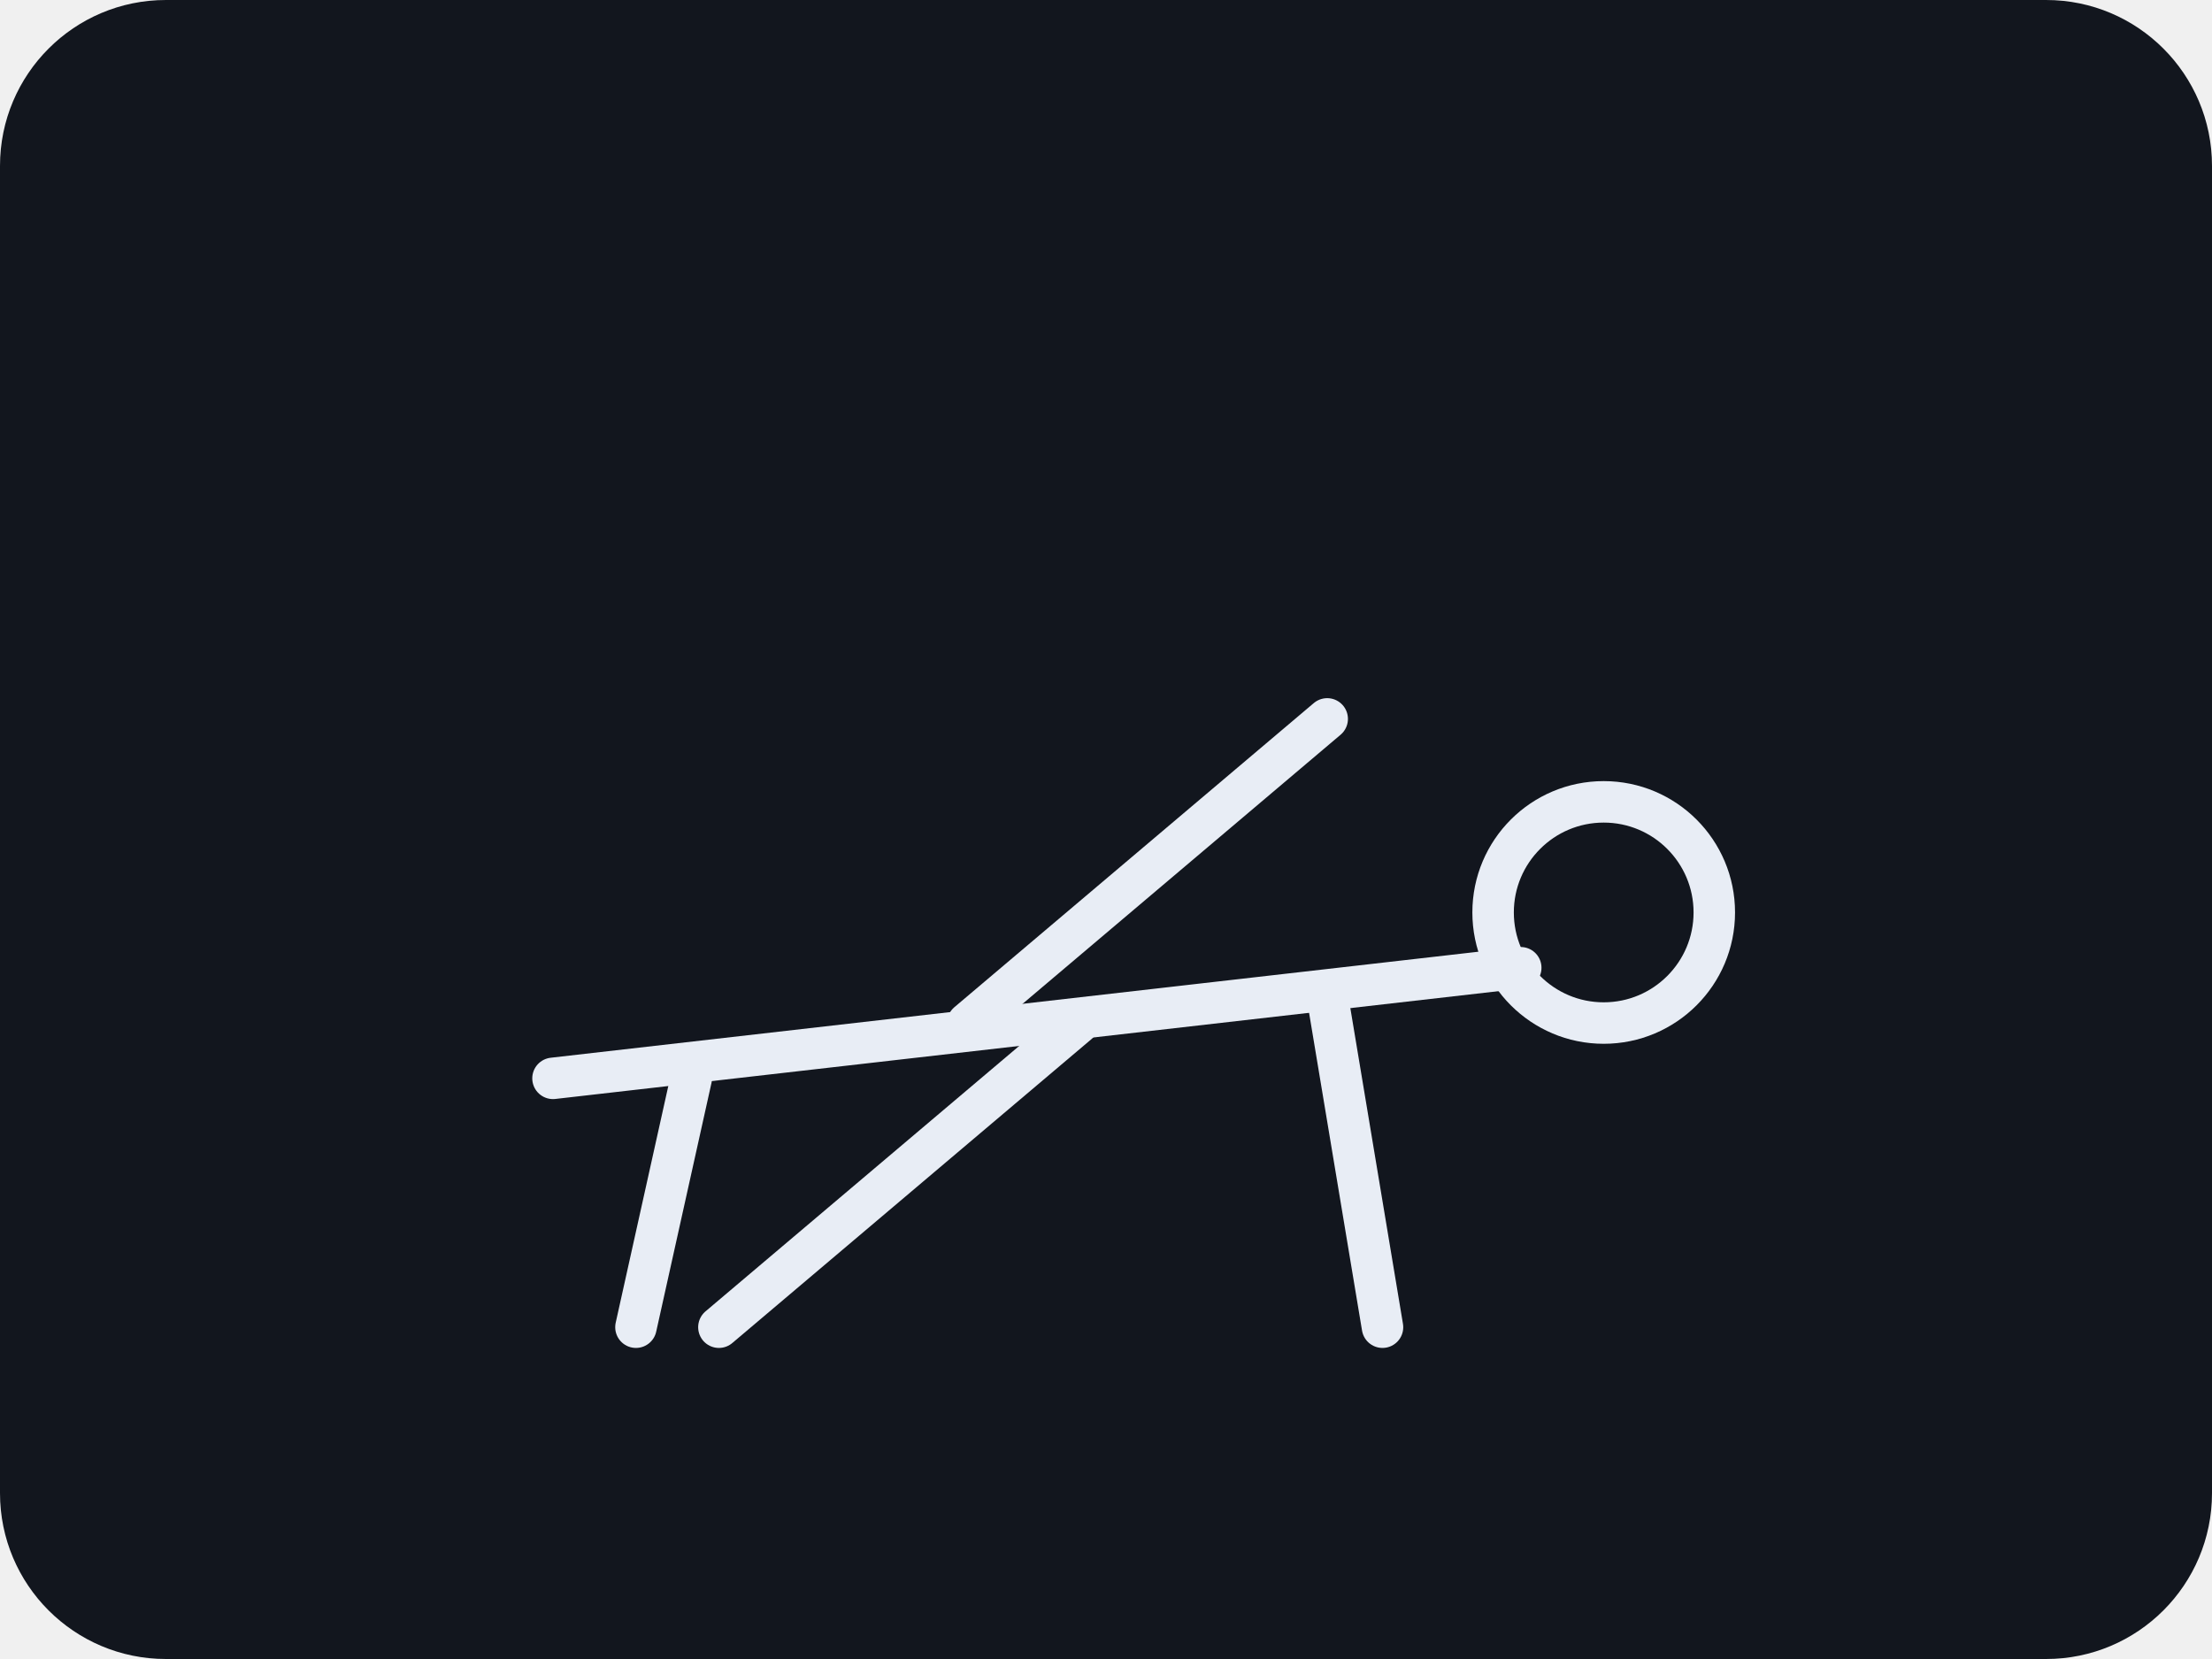
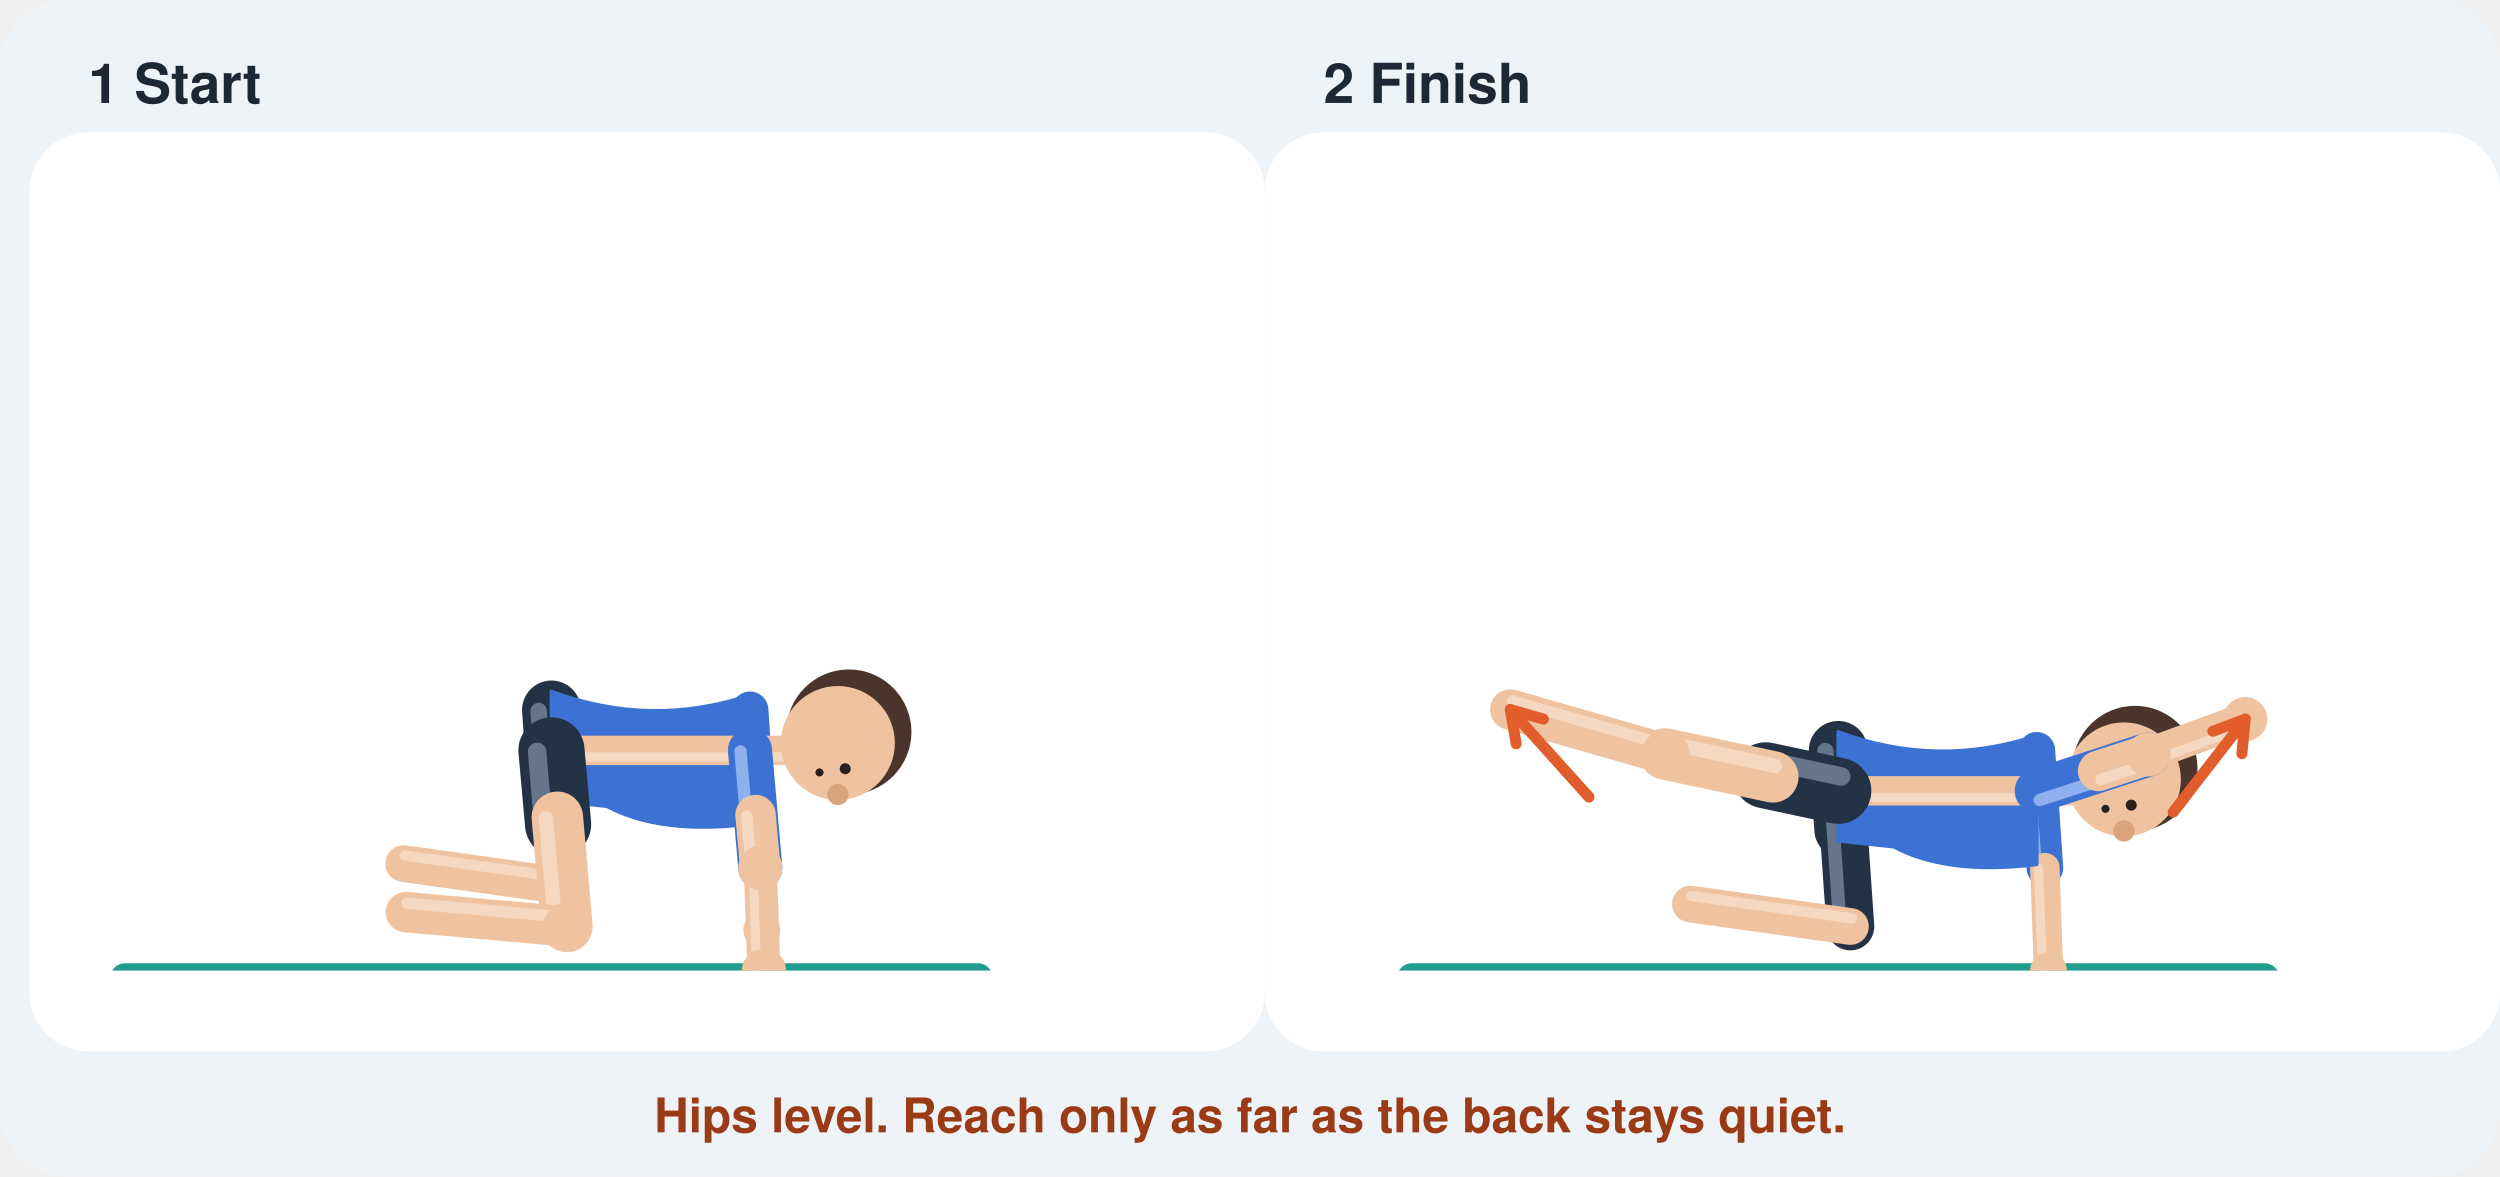
- <svg xmlns="http://www.w3.org/2000/svg" viewBox="0 0 160 120" role="img">
-   <rect width="160" height="120" rx="12" fill="#12161e" />
-   <g fill="none" stroke="#e8edf5" stroke-width="3" stroke-linecap="round" stroke-linejoin="round">
-     <line x1="40" y1="78" x2="110" y2="70" />
-     <line x1="50" y1="78" x2="46" y2="96" />
-     <line x1="96" y1="72" x2="100" y2="96" />
-     <line x1="70" y1="74" x2="96" y2="52" />
-     <line x1="78" y1="74" x2="52" y2="96" />
-     <circle cx="116" cy="66" r="8" />
+ <svg xmlns="http://www.w3.org/2000/svg" viewBox="0 0 680 320" role="img">
+   <style>
+   .bg { fill: #eef3f8; }
+   .panel { fill: #ffffff; }
+   .ink { fill: #1d2836; }
+   .muted { fill: #5c6b7e; }
+   .skin-fill, .skin-line { fill: #f0c3a0; stroke: #f0c3a0; }
+   .skin-shade { fill: #d9a47c; stroke: #d9a47c; }
+   .skin-hi { stroke: #f6d8c0; fill: none; }
+   .hair { fill: #4a342c; stroke: #4a342c; }
+   .ink-fill { fill: #2a211c; stroke: none; }
+   .shirt-fill, .shirt-line { fill: #3c72d4; stroke: #3c72d4; }
+   .shirt-hi { stroke: #8eb0ee; fill: none; }
+   .shorts-line { fill: #243246; stroke: #243246; }
+   .shorts-hi { stroke: #66758a; fill: none; }
+   .shoe { fill: #2c333c; stroke: none; }
+   .metal, .metal-fill { fill: #667381; stroke: #4d5968; stroke-width: 3; stroke-linecap: round; }
+   .metal-hi { fill: #c5ced8; stroke: none; }
+   .kb-fill { fill: #3e4652; stroke: #2c333c; stroke-width: 2; }
+   .kb-hi { fill: #8d97a6; stroke: none; }
+   .kb-handle { fill: none; stroke: #3e4652; stroke-width: 4; stroke-linecap: round; }
+   .bench-pad { fill: #31445c; stroke: none; }
+   .bench-leg { fill: #243140; stroke: none; }
+   .mat { fill: #1f9d8d; stroke: none; }
+   .bike { fill: none; stroke: #314052; stroke-width: 4; stroke-linecap: round; stroke-linejoin: round; }
+   .ground { stroke: #d5deea; stroke-width: 2; }
+   .arrow { fill: none; stroke: #e15d2c; stroke-width: 3; stroke-linecap: round; }
+   .arrow-head { fill: none; stroke: #e15d2c; stroke-width: 3; stroke-linecap: round; stroke-linejoin: round; }
+   .cue { fill: #9a3b16; }
+   text { font-family: "Segoe UI", Helvetica, Arial, sans-serif; }
+   line, path { stroke-linecap: round; stroke-linejoin: round; }
+   @media (prefers-color-scheme: dark) {
+     .bg { fill: #121820; }
+     .panel { fill: #1b2430; }
+     .ink { fill: #e7eef8; }
+     .muted { fill: #a9b6c9; }
+     .skin-fill, .skin-line { fill: #e7b892; stroke: #e7b892; }
+     .skin-shade { fill: #c48b62; stroke: #c48b62; }
+     .skin-hi { stroke: #f3d2b6; }
+     .hair { fill: #6b4b3e; stroke: #6b4b3e; }
+     .ink-fill { fill: #1a120f; }
+     .shirt-fill, .shirt-line { fill: #6d97e8; stroke: #6d97e8; }
+     .shirt-hi { stroke: #d5e3fb; }
+     .shorts-line { fill: #d5deea; stroke: #d5deea; }
+     .shorts-hi { stroke: #ffffff; }
+     .shoe { fill: #dfe6f0; }
+     .metal, .metal-fill { fill: #aeb8c6; stroke: #d5deea; }
+     .metal-hi { fill: #eef3f8; }
+     .kb-fill { fill: #c5ced8; stroke: #eef3f8; }
+     .kb-hi { fill: #ffffff; }
+     .kb-handle { stroke: #d5deea; }
+     .bench-pad { fill: #8ea0b8; }
+     .bench-leg { fill: #c5d0de; }
+     .mat { fill: #3dbead; }
+     .bike { stroke: #c5d2e2; }
+     .ground { stroke: #314056; }
+     .arrow, .arrow-head { stroke: #ffb089; }
+     .cue { fill: #ffc2a4; }
+   }
+ </style>
+   <rect width="680" height="320" rx="18" class="bg" />
+   <rect x="8" y="36" width="336" height="250" rx="16" class="panel" />
+   <text x="24" y="28" class="ink" font-size="15" font-weight="700">1  Start</text>
+   <clipPath id="clip0">
+     <rect x="10" y="40" width="332" height="224" rx="12" />
+   </clipPath>
+   <g clip-path="url(#clip0)">
+     <line x1="24" y1="268" x2="328" y2="268" class="ground" />
+     <rect x="30.0" y="262.0" width="240" height="10" rx="4" class="mat" />
+     <line x1="150.0" y1="193.1" x2="151.5" y2="214.7" stroke-width="16" class="shorts-line" />
+     <line x1="146.5" y1="193.4" x2="148.0" y2="214.9" stroke-width="4.48" class="shorts-hi" />
+     <line x1="151.3" y1="212.3" x2="153.3" y2="241.0" stroke-width="13" class="shorts-line" />
+     <line x1="148.5" y1="212.5" x2="150.5" y2="241.2" stroke-width="3.64" class="shorts-hi" />
+     <line x1="153.3" y1="241.0" x2="109.8" y2="234.9" stroke-width="10" class="skin-line" />
+     <line x1="153.7" y1="238.8" x2="110.1" y2="232.7" stroke-width="2.8" class="skin-hi" />
+     <line x1="204.0" y1="193.1" x2="206.2" y2="225.1" stroke-width="10" class="shirt-line" />
+     <line x1="201.8" y1="193.3" x2="204.0" y2="225.2" stroke-width="2.8" class="shirt-hi" />
+     <line x1="206.2" y1="225.1" x2="207.2" y2="253.0" stroke-width="8" class="skin-line" />
+     <line x1="204.5" y1="225.1" x2="205.5" y2="253.1" stroke-width="2.5" class="skin-hi" />
+     <circle cx="207.2" cy="253.0" r="4.5" class="skin-fill" />
+     <path d="M 150.0 188.1 Q 177.0 198.1 204.0 189.1 L 204.0 224.1 Q 179.7 227.1 165.1 219.3 L 150.0 217.7 Z" class="shirt-fill" />
+     <line x1="150.0" y1="204.1" x2="213.0" y2="204.1" stroke-width="8" class="skin-line" />
+     <line x1="150.0" y1="205.9" x2="213.0" y2="205.9" stroke-width="2.5" class="skin-hi" />
+     <circle cx="230.9" cy="199.1" r="16.5" class="hair" />
+     <circle cx="227.9" cy="202.1" r="15" class="skin-fill" />
+     <circle cx="227.9" cy="194.1" r="4.2" class="skin-fill" />
+     <circle cx="227.9" cy="194.1" r="2.2" class="skin-line" />
+     <circle cx="229.9" cy="209.1" r="1.5" class="ink-fill" />
+     <circle cx="227.9" cy="216.1" r="2.4" class="skin-shade" />
+     <circle cx="222.9" cy="210.1" r="1.1" class="ink-fill" />
+     <line x1="150.0" y1="204.1" x2="151.8" y2="224.2" stroke-width="18" class="shorts-line" />
+     <line x1="146.1" y1="204.5" x2="147.8" y2="224.6" stroke-width="5.04" class="shorts-hi" />
+     <line x1="151.6" y1="222.3" x2="154.2" y2="252.0" stroke-width="14" class="skin-line" />
+     <line x1="148.5" y1="222.6" x2="151.1" y2="252.2" stroke-width="3.92" class="skin-hi" />
+     <line x1="154.2" y1="252.0" x2="110.4" y2="248.1" stroke-width="11" class="skin-line" />
+     <line x1="154.4" y1="249.5" x2="110.6" y2="245.7" stroke-width="3.08" class="skin-hi" />
+     <circle cx="154.2" cy="252.0" r="6" class="skin-fill" />
+     <path d="M 110.4 243.1 Q 110.4 251.6 110.4 272.1 L 110.4 276.1 L 110.4 248.1 Z" class="shoe" />
+     <path d="M 109.8 229.9 Q 109.8 238.4 109.8 258.9 L 109.8 262.9 L 109.8 234.9 Z" class="shoe" />
+     <line x1="204.0" y1="204.1" x2="206.8" y2="236.0" stroke-width="12" class="shirt-line" />
+     <line x1="201.4" y1="204.4" x2="204.2" y2="236.2" stroke-width="3.36" class="shirt-hi" />
+     <line x1="205.5" y1="221.7" x2="206.8" y2="236.0" stroke-width="11" class="skin-line" />
+     <line x1="203.1" y1="221.9" x2="204.4" y2="236.2" stroke-width="3.08" class="skin-hi" />
+     <line x1="206.8" y1="236.0" x2="207.8" y2="264.0" stroke-width="9" class="skin-line" />
+     <line x1="204.8" y1="236.1" x2="205.8" y2="264.1" stroke-width="2.52" class="skin-hi" />
+     <circle cx="206.8" cy="236.0" r="5.5" class="skin-fill" />
+     <circle cx="207.8" cy="264.0" r="5.5" class="skin-fill" />
  </g>
-   <g fill="none" stroke="#3ee0b0" stroke-width="3" stroke-linecap="round">
-     
+   <rect x="344" y="36" width="336" height="250" rx="16" class="panel" />
+   <text x="360" y="28" class="ink" font-size="15" font-weight="700">2  Finish</text>
+   <clipPath id="clip336">
+     <rect x="346" y="40" width="332" height="224" rx="12" />
+   </clipPath>
+   <g clip-path="url(#clip336)">
+     <line x1="360" y1="268" x2="664" y2="268" class="ground" />
+     <rect x="380.0" y="262.0" width="240" height="10" rx="4" class="mat" />
+     <line x1="500.0" y1="204.1" x2="501.5" y2="225.6" stroke-width="16" class="shorts-line" />
+     <line x1="496.5" y1="204.3" x2="498.0" y2="225.9" stroke-width="4.48" class="shorts-hi" />
+     <line x1="501.3" y1="223.2" x2="503.3" y2="252.0" stroke-width="13" class="shorts-line" />
+     <line x1="498.5" y1="223.4" x2="500.5" y2="252.2" stroke-width="3.64" class="shorts-hi" />
+     <line x1="503.3" y1="252.0" x2="459.8" y2="245.9" stroke-width="10" class="skin-line" />
+     <line x1="503.7" y1="249.8" x2="460.1" y2="243.7" stroke-width="2.8" class="skin-hi" />
+     <line x1="554.0" y1="204.1" x2="556.2" y2="236.0" stroke-width="10" class="shirt-line" />
+     <line x1="551.8" y1="204.2" x2="554.0" y2="236.2" stroke-width="2.8" class="shirt-hi" />
+     <line x1="556.2" y1="236.0" x2="557.2" y2="264.0" stroke-width="8" class="skin-line" />
+     <line x1="554.5" y1="236.1" x2="555.5" y2="264.1" stroke-width="2.5" class="skin-hi" />
+     <circle cx="557.2" cy="264.0" r="4.5" class="skin-fill" />
+     <path d="M 500.0 199.1 Q 527.0 209.1 554.0 200.1 L 554.0 235.1 Q 529.7 238.1 515.1 230.3 L 500.0 228.7 Z" class="shirt-fill" />
+     <line x1="500.0" y1="215.1" x2="563.0" y2="215.1" stroke-width="8" class="skin-line" />
+     <line x1="500.0" y1="216.9" x2="563.0" y2="216.9" stroke-width="2.5" class="skin-hi" />
+     <circle cx="580.7" cy="209.0" r="16.5" class="hair" />
+     <circle cx="577.7" cy="212.0" r="15" class="skin-fill" />
+     <circle cx="577.7" cy="204.0" r="4.2" class="skin-fill" />
+     <circle cx="577.7" cy="204.0" r="2.2" class="skin-line" />
+     <circle cx="579.7" cy="219.0" r="1.5" class="ink-fill" />
+     <circle cx="577.7" cy="226.0" r="2.4" class="skin-shade" />
+     <circle cx="572.7" cy="220.0" r="1.1" class="ink-fill" />
+     <line x1="500.0" y1="215.1" x2="480.3" y2="210.9" stroke-width="18" class="shorts-line" />
+     <line x1="500.8" y1="211.2" x2="481.1" y2="207.0" stroke-width="5.04" class="shorts-hi" />
+     <line x1="482.2" y1="211.3" x2="453.0" y2="205.1" stroke-width="14" class="skin-line" />
+     <line x1="482.8" y1="208.3" x2="453.7" y2="202.1" stroke-width="3.92" class="skin-hi" />
+     <line x1="453.0" y1="205.1" x2="410.8" y2="193.0" stroke-width="11" class="skin-line" />
+     <line x1="453.7" y1="202.8" x2="411.4" y2="190.7" stroke-width="3.08" class="skin-hi" />
+     <circle cx="453.0" cy="205.1" r="6" class="skin-fill" />
+     <path d="M 410.8 188.0 Q 410.8 196.5 410.8 217.0 L 410.8 221.0 L 410.8 193.0 Z" class="shoe" />
+     <path d="M 459.8 240.9 Q 459.8 249.4 459.8 269.9 L 459.8 273.9 L 459.8 245.9 Z" class="shoe" />
+     <line x1="554.0" y1="215.1" x2="584.4" y2="205.2" stroke-width="12" class="shirt-line" />
+     <line x1="554.8" y1="217.6" x2="585.2" y2="207.7" stroke-width="3.36" class="shirt-hi" />
+     <line x1="570.7" y1="209.7" x2="584.4" y2="205.2" stroke-width="11" class="skin-line" />
+     <line x1="571.5" y1="212.0" x2="585.2" y2="207.5" stroke-width="3.08" class="skin-hi" />
+     <line x1="584.4" y1="205.2" x2="610.7" y2="195.6" stroke-width="9" class="skin-line" />
+     <line x1="585.1" y1="207.1" x2="611.4" y2="197.5" stroke-width="2.52" class="skin-hi" />
+     <circle cx="584.4" cy="205.2" r="5.5" class="skin-fill" />
+     <circle cx="610.7" cy="195.6" r="5.5" class="skin-fill" />
  </g>
+   <clipPath id="clip-cues">
+     <rect x="0" y="0" width="680" height="286" />
+   </clipPath>
+   <g clip-path="url(#clip-cues)">
+     <line x1="591.1" y1="220.9" x2="610.7" y2="195.6" class="arrow" />
+     <path d="M 609.8 205.0 L 610.7 195.6 L 601.9 198.9" class="arrow-head" />
+     <line x1="432.2" y1="216.8" x2="410.8" y2="193.0" class="arrow" />
+     <path d="M 419.8 195.6 L 410.8 193.0 L 412.4 202.3" class="arrow-head" />
+   </g>
+   <text x="340" y="308" text-anchor="middle" class="cue" font-size="13" font-weight="700">Hips level. Reach only as far as the back stays quiet.</text>
</svg>
